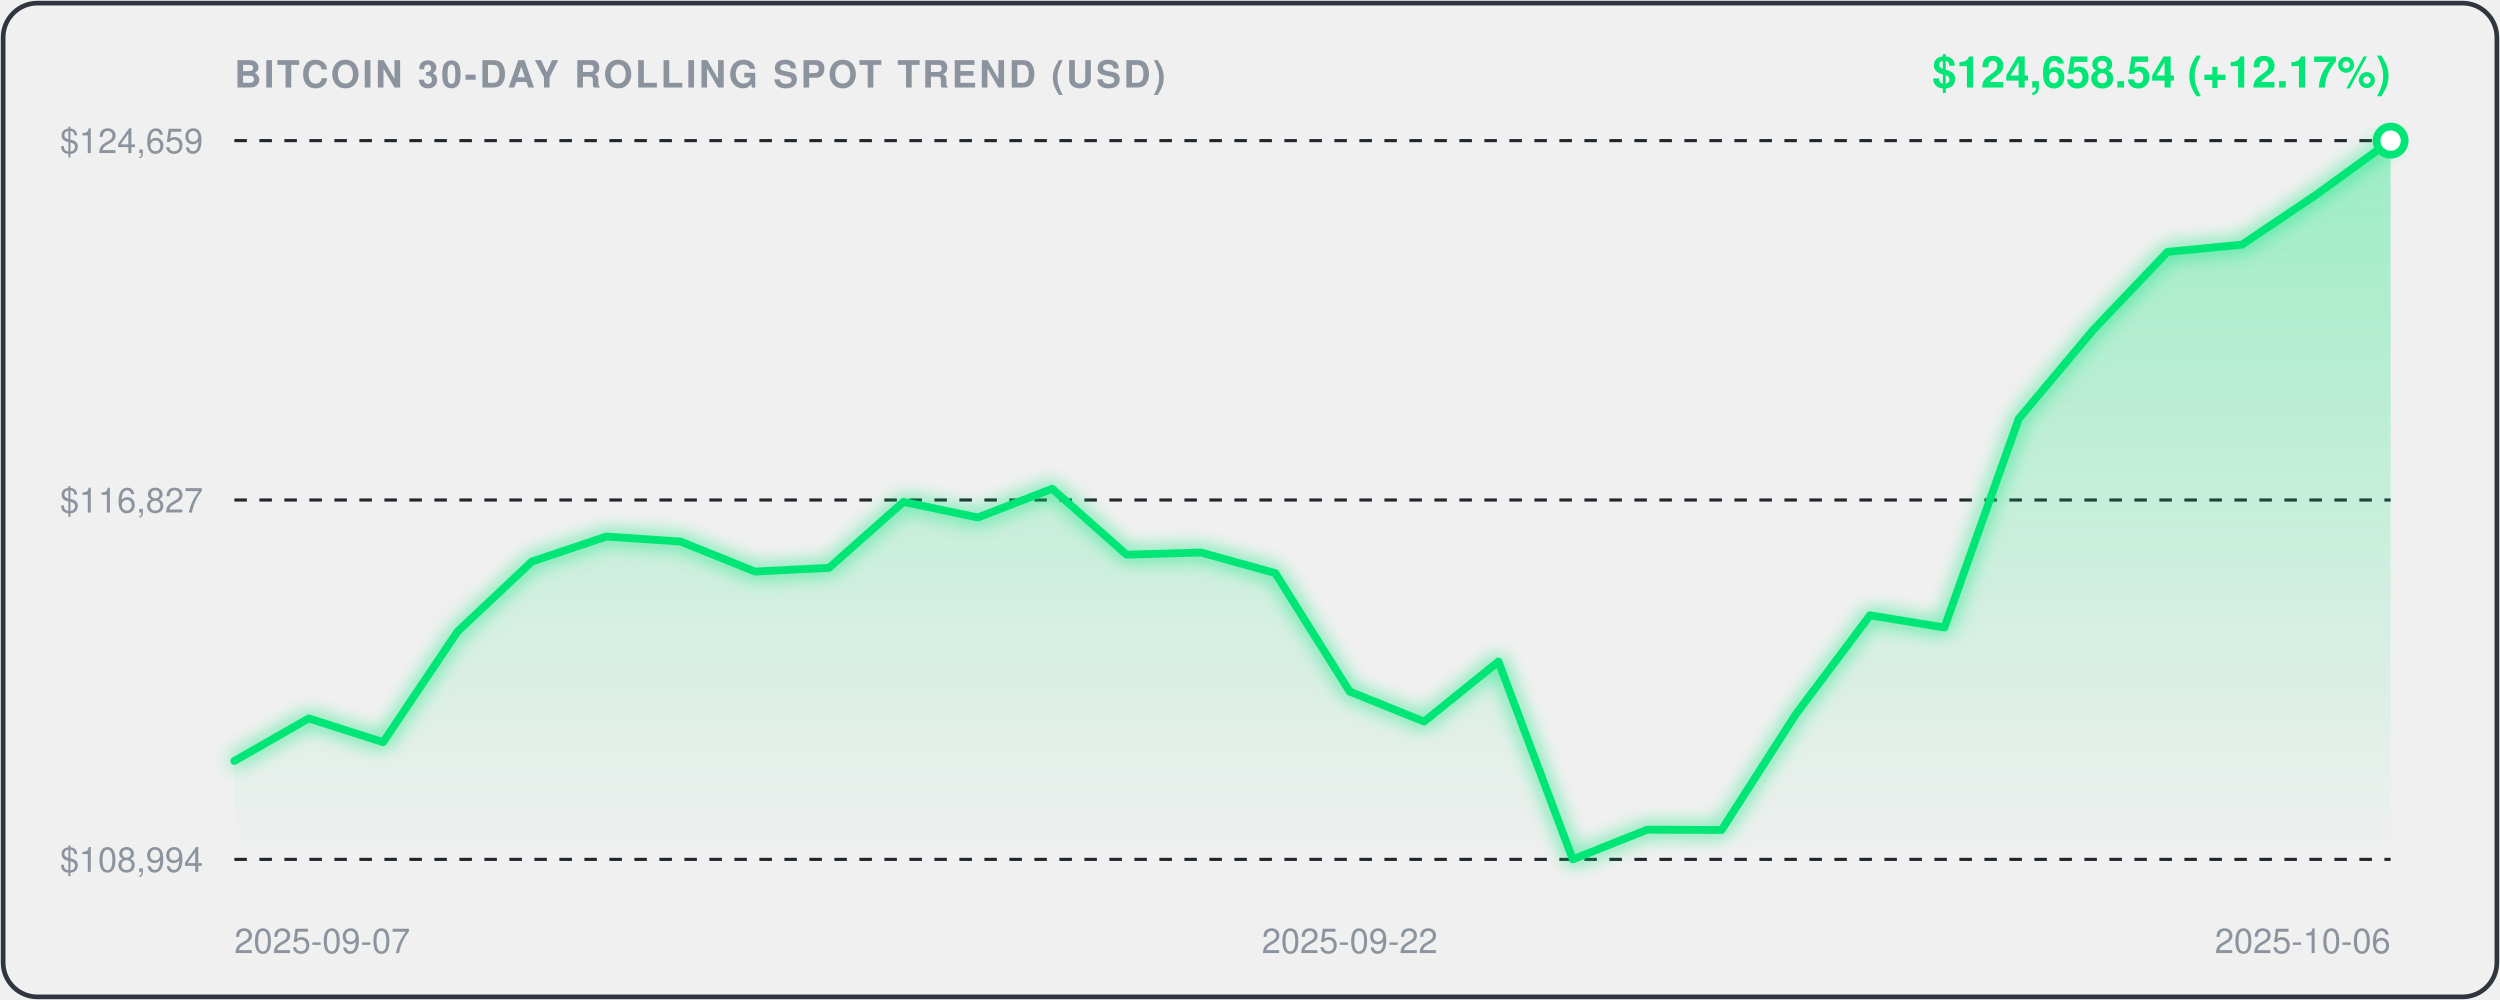
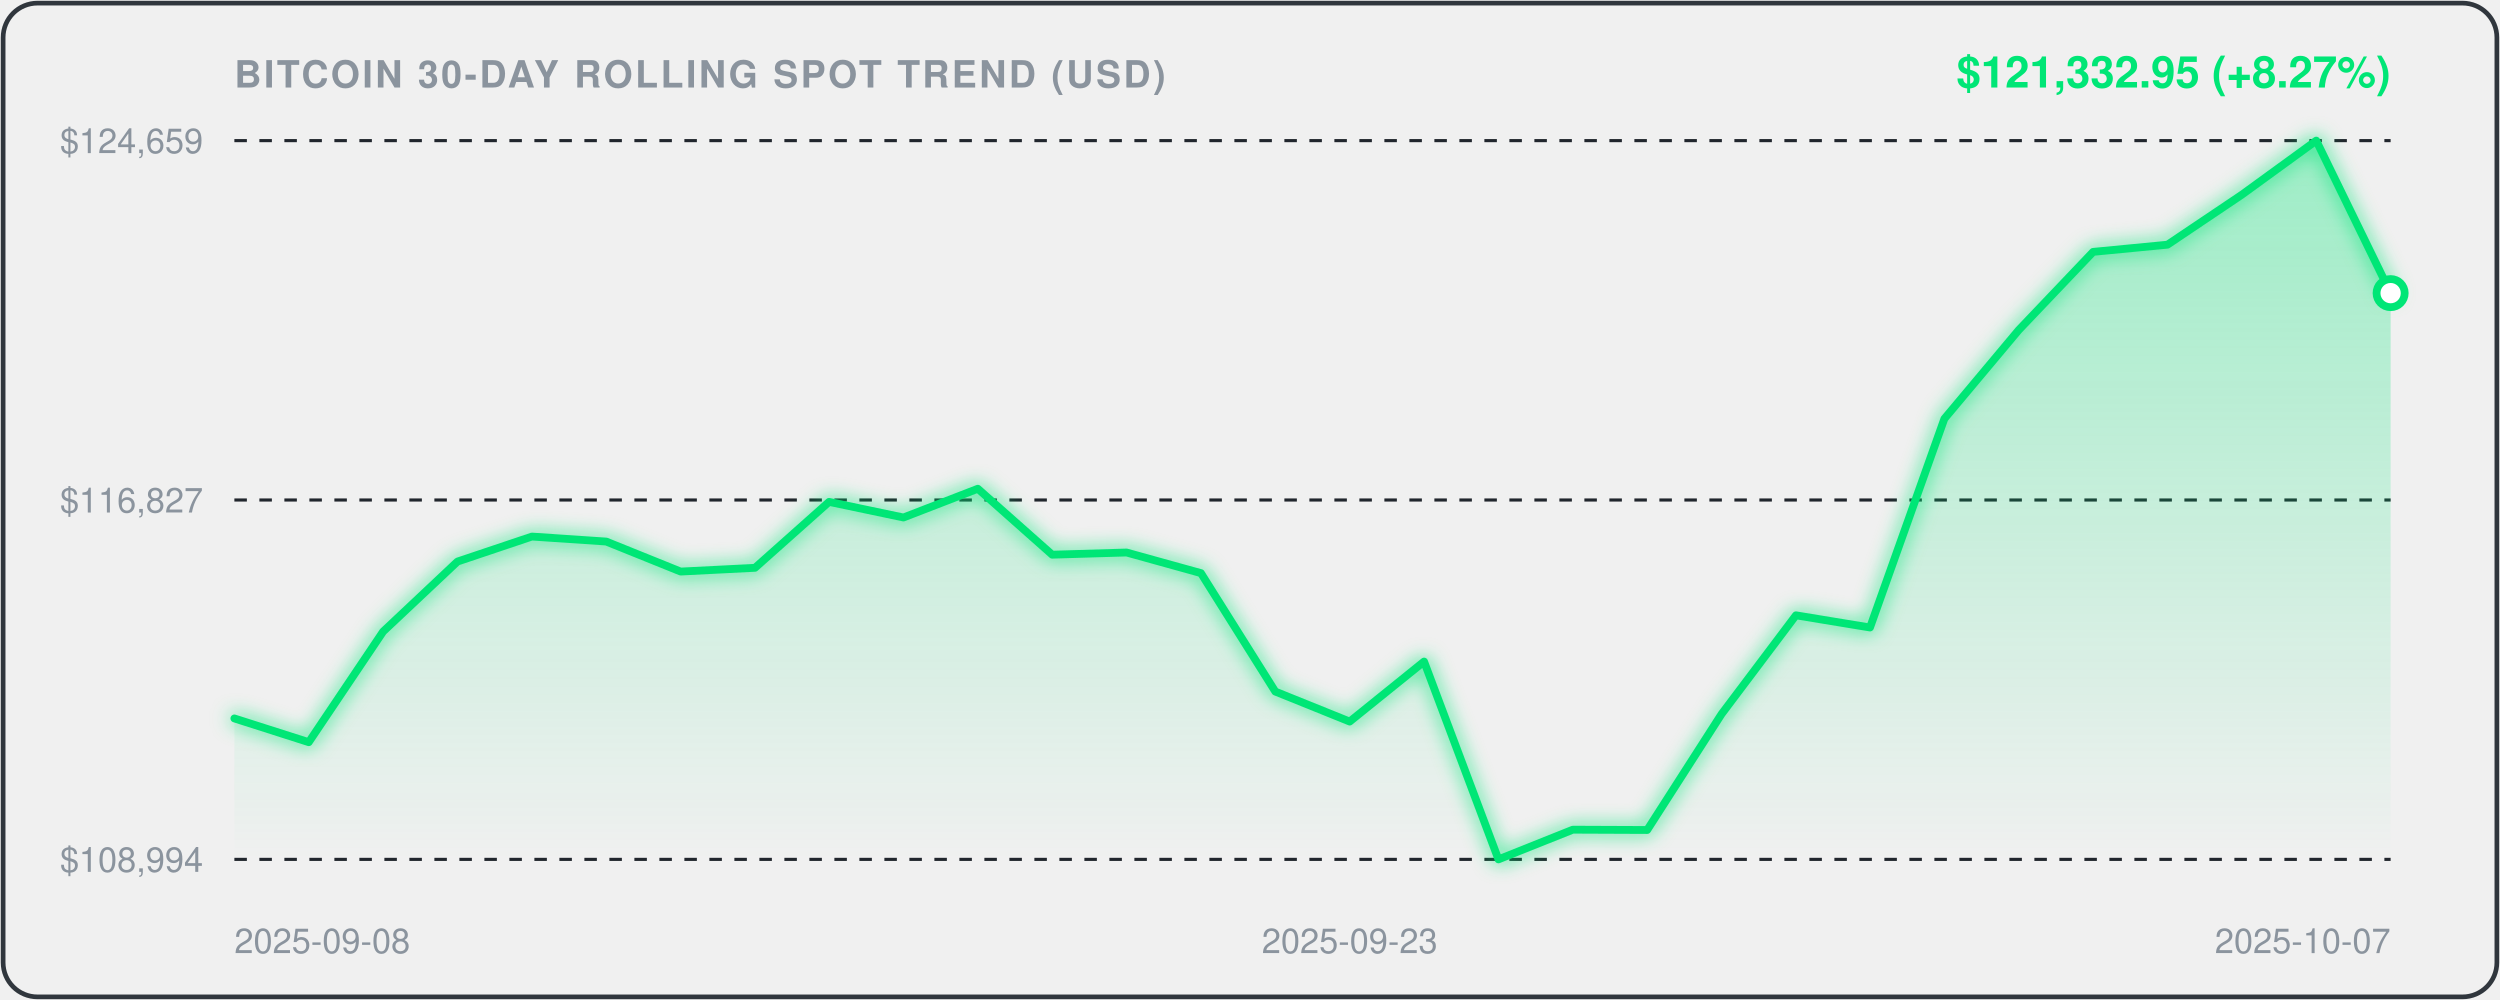
<svg xmlns="http://www.w3.org/2000/svg" viewBox="0 0 800 320" width="100%" height="100%" style="background:#0d1117;border-radius:12px;font-family:-apple-system,BlinkMacSystemFont,'Segoe UI',Helvetica,Arial,sans-serif;">
  <defs>
    <linearGradient id="areaGrad" x1="0" y1="0" x2="0" y2="1">
      <stop offset="0%" stop-color="rgba(0, 230, 118, 0.35)" />
      <stop offset="100%" stop-color="rgba(0, 230, 118, 0.0)" />
    </linearGradient>
    <filter id="glow" x="-20%" y="-20%" width="140%" height="140%">
      <feGaussianBlur stdDeviation="3" result="blur" />
      <feComposite in="SourceGraphic" in2="blur" operator="over" />
    </filter>
  </defs>
  <rect x="1" y="1" width="798" height="318" rx="11" fill="none" stroke="#30363d" stroke-width="1.5" />
  <text x="75" y="28" fill="#8b949e" font-size="12" font-weight="600" letter-spacing="0.8">BITCOIN 30-DAY ROLLING SPOT TREND (USD)</text>
-   <text x="765" y="28" text-anchor="end" fill="#00E676" font-size="14" font-weight="700">$124,658.54 (+12.17%)</text>
+   <text x="765" y="28" text-anchor="end" fill="#00E676" font-size="14" font-weight="700">$121,332.95 (+8.27%)</text>
  <line x1="75" y1="45" x2="765" y2="45" stroke="#21262d" stroke-width="1" stroke-dasharray="4,4" />
  <text x="65" y="49" text-anchor="end" fill="#8b949e" font-size="11">$124,659</text>
  <line x1="75" y1="160.0" x2="765" y2="160.0" stroke="#21262d" stroke-width="1" stroke-dasharray="4,4" />
  <text x="65" y="164.0" text-anchor="end" fill="#8b949e" font-size="11">$116,827</text>
  <line x1="75" y1="275" x2="765" y2="275" stroke="#21262d" stroke-width="1" stroke-dasharray="4,4" />
  <text x="65" y="279" text-anchor="end" fill="#8b949e" font-size="11">$108,994</text>
-   <path d="M 75.0,243.5 L 98.8,229.9 L 122.6,237.5 L 146.4,202.1 L 170.2,179.7 L 194.0,171.7 L 217.8,173.3 L 241.6,182.9 L 265.3,181.7 L 289.1,160.6 L 312.9,165.6 L 336.7,156.4 L 360.5,177.5 L 384.3,176.8 L 408.1,183.4 L 431.9,221.3 L 455.7,230.9 L 479.5,211.7 L 503.3,275.0 L 527.1,265.5 L 550.9,265.6 L 574.7,228.5 L 598.4,196.9 L 622.2,200.8 L 646.0,134.0 L 669.8,105.6 L 693.6,80.6 L 717.4,78.3 L 741.2,62.3 L 765.0,45.0 L 765.0,275.0 L 75.0,275.0 Z" fill="url(#areaGrad)" />
-   <path d="M 75.0,243.5 L 98.8,229.9 L 122.6,237.5 L 146.4,202.1 L 170.2,179.7 L 194.0,171.7 L 217.8,173.3 L 241.6,182.9 L 265.3,181.7 L 289.1,160.6 L 312.9,165.6 L 336.7,156.4 L 360.5,177.5 L 384.3,176.8 L 408.1,183.4 L 431.9,221.3 L 455.7,230.9 L 479.5,211.7 L 503.3,275.0 L 527.1,265.5 L 550.9,265.6 L 574.7,228.5 L 598.4,196.9 L 622.2,200.8 L 646.0,134.0 L 669.8,105.6 L 693.6,80.6 L 717.4,78.3 L 741.2,62.3 L 765.0,45.0" fill="none" stroke="#00E676" stroke-width="2.5" stroke-linecap="round" stroke-linejoin="round" filter="url(#glow)" />
-   <circle cx="765.0" cy="45.0" r="4.5" fill="#ffffff" stroke="#00E676" stroke-width="2.5" />
-   <text x="75.0" y="305" fill="#8b949e" font-size="11" text-anchor="start">2025-09-07</text>
-   <text x="431.9" y="305" fill="#8b949e" font-size="11" text-anchor="middle">2025-09-22</text>
-   <text x="765.0" y="305" fill="#8b949e" font-size="11" text-anchor="end">2025-10-06</text>
+   <path d="M 75.0,229.9 L 98.8,237.5 L 122.6,202.1 L 146.4,179.7 L 170.2,171.7 L 194.0,173.3 L 217.8,182.9 L 241.6,181.7 L 265.3,160.6 L 289.1,165.6 L 312.9,156.4 L 336.7,177.5 L 360.5,176.8 L 384.3,183.4 L 408.1,221.3 L 431.9,230.9 L 455.7,211.7 L 479.5,275.0 L 503.3,265.5 L 527.1,265.6 L 550.9,228.5 L 574.7,196.9 L 598.4,200.8 L 622.2,134.0 L 646.0,105.6 L 669.8,80.6 L 693.6,78.3 L 717.4,62.3 L 741.2,45.0 L 765.0,93.8 L 765.0,275.0 L 75.0,275.0 Z" fill="url(#areaGrad)" />
+   <path d="M 75.0,229.9 L 98.8,237.5 L 122.6,202.1 L 146.4,179.7 L 170.2,171.7 L 194.0,173.3 L 217.8,182.9 L 241.6,181.7 L 265.3,160.6 L 289.1,165.6 L 312.9,156.4 L 336.7,177.5 L 360.5,176.8 L 384.3,183.4 L 408.1,221.3 L 431.9,230.9 L 455.7,211.7 L 479.5,275.0 L 503.3,265.5 L 527.1,265.6 L 550.9,228.5 L 574.7,196.9 L 598.4,200.8 L 622.2,134.0 L 646.0,105.6 L 669.8,80.6 L 693.6,78.3 L 717.4,62.3 L 741.2,45.0 L 765.0,93.8" fill="none" stroke="#00E676" stroke-width="2.5" stroke-linecap="round" stroke-linejoin="round" filter="url(#glow)" />
+   <circle cx="765.0" cy="93.8" r="4.5" fill="#ffffff" stroke="#00E676" stroke-width="2.5" />
+   <text x="75.0" y="305" fill="#8b949e" font-size="11" text-anchor="start">2025-09-08</text>
+   <text x="431.9" y="305" fill="#8b949e" font-size="11" text-anchor="middle">2025-09-23</text>
+   <text x="765.0" y="305" fill="#8b949e" font-size="11" text-anchor="end">2025-10-07</text>
</svg>
